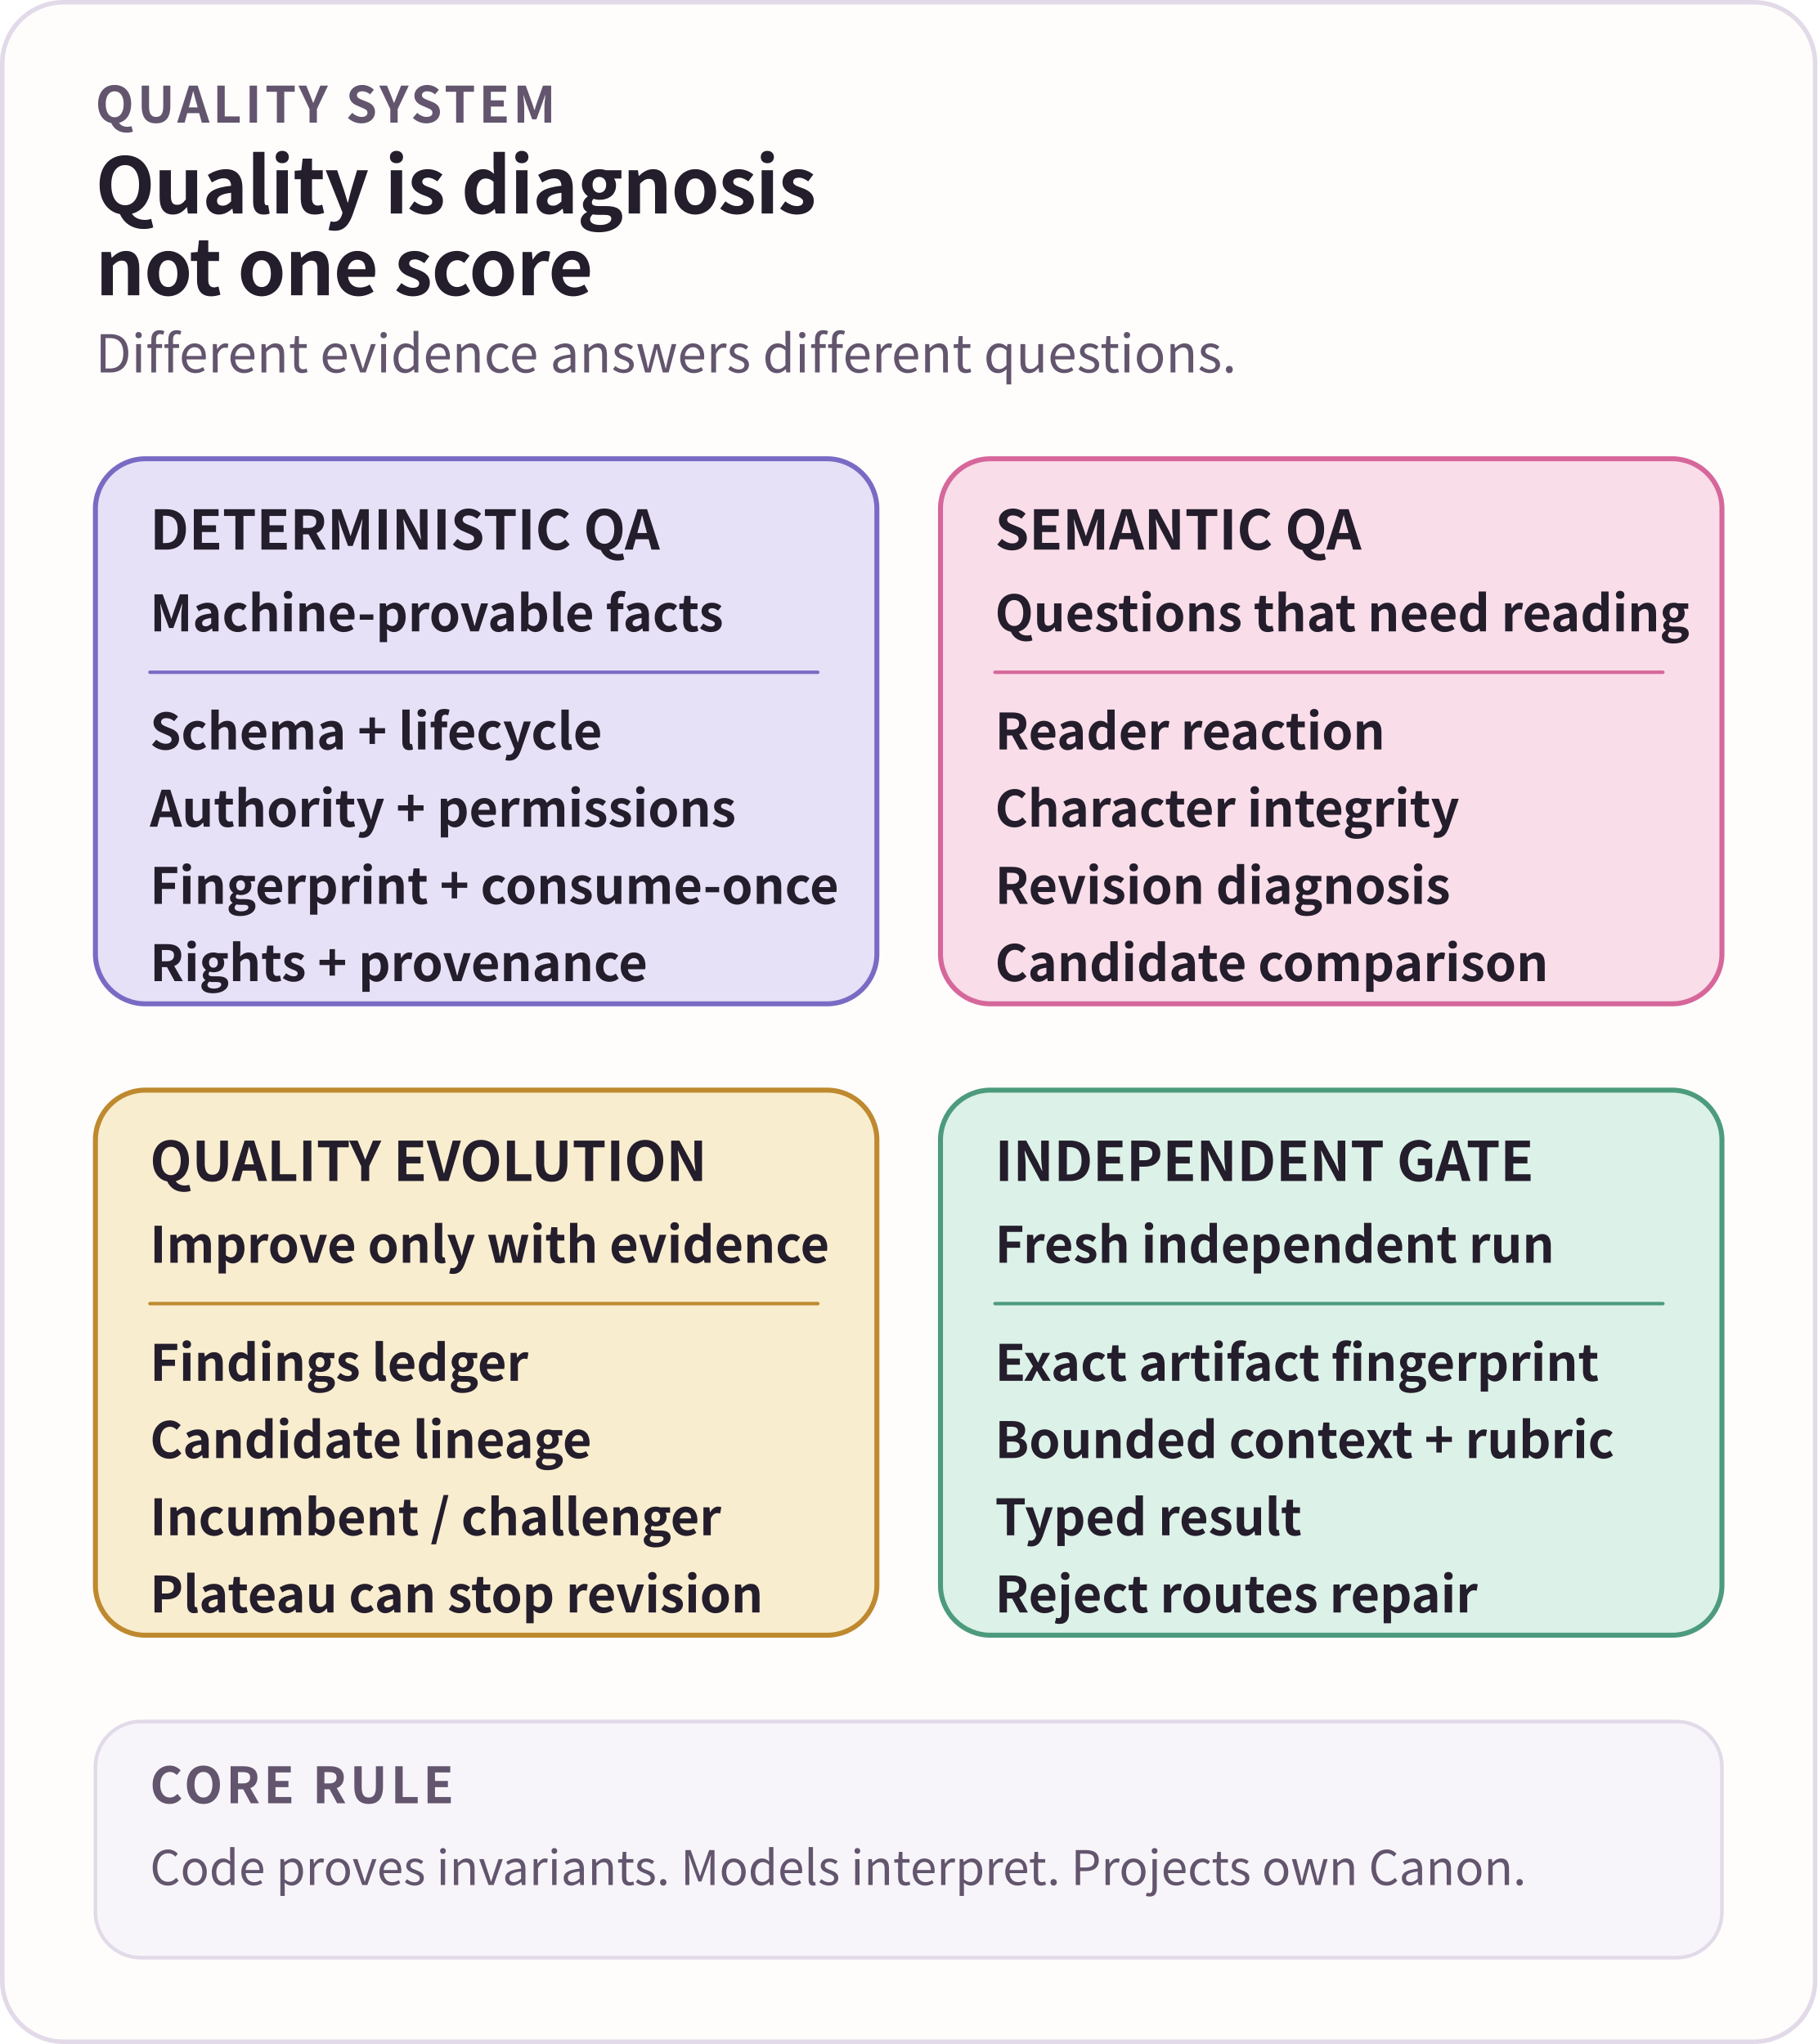
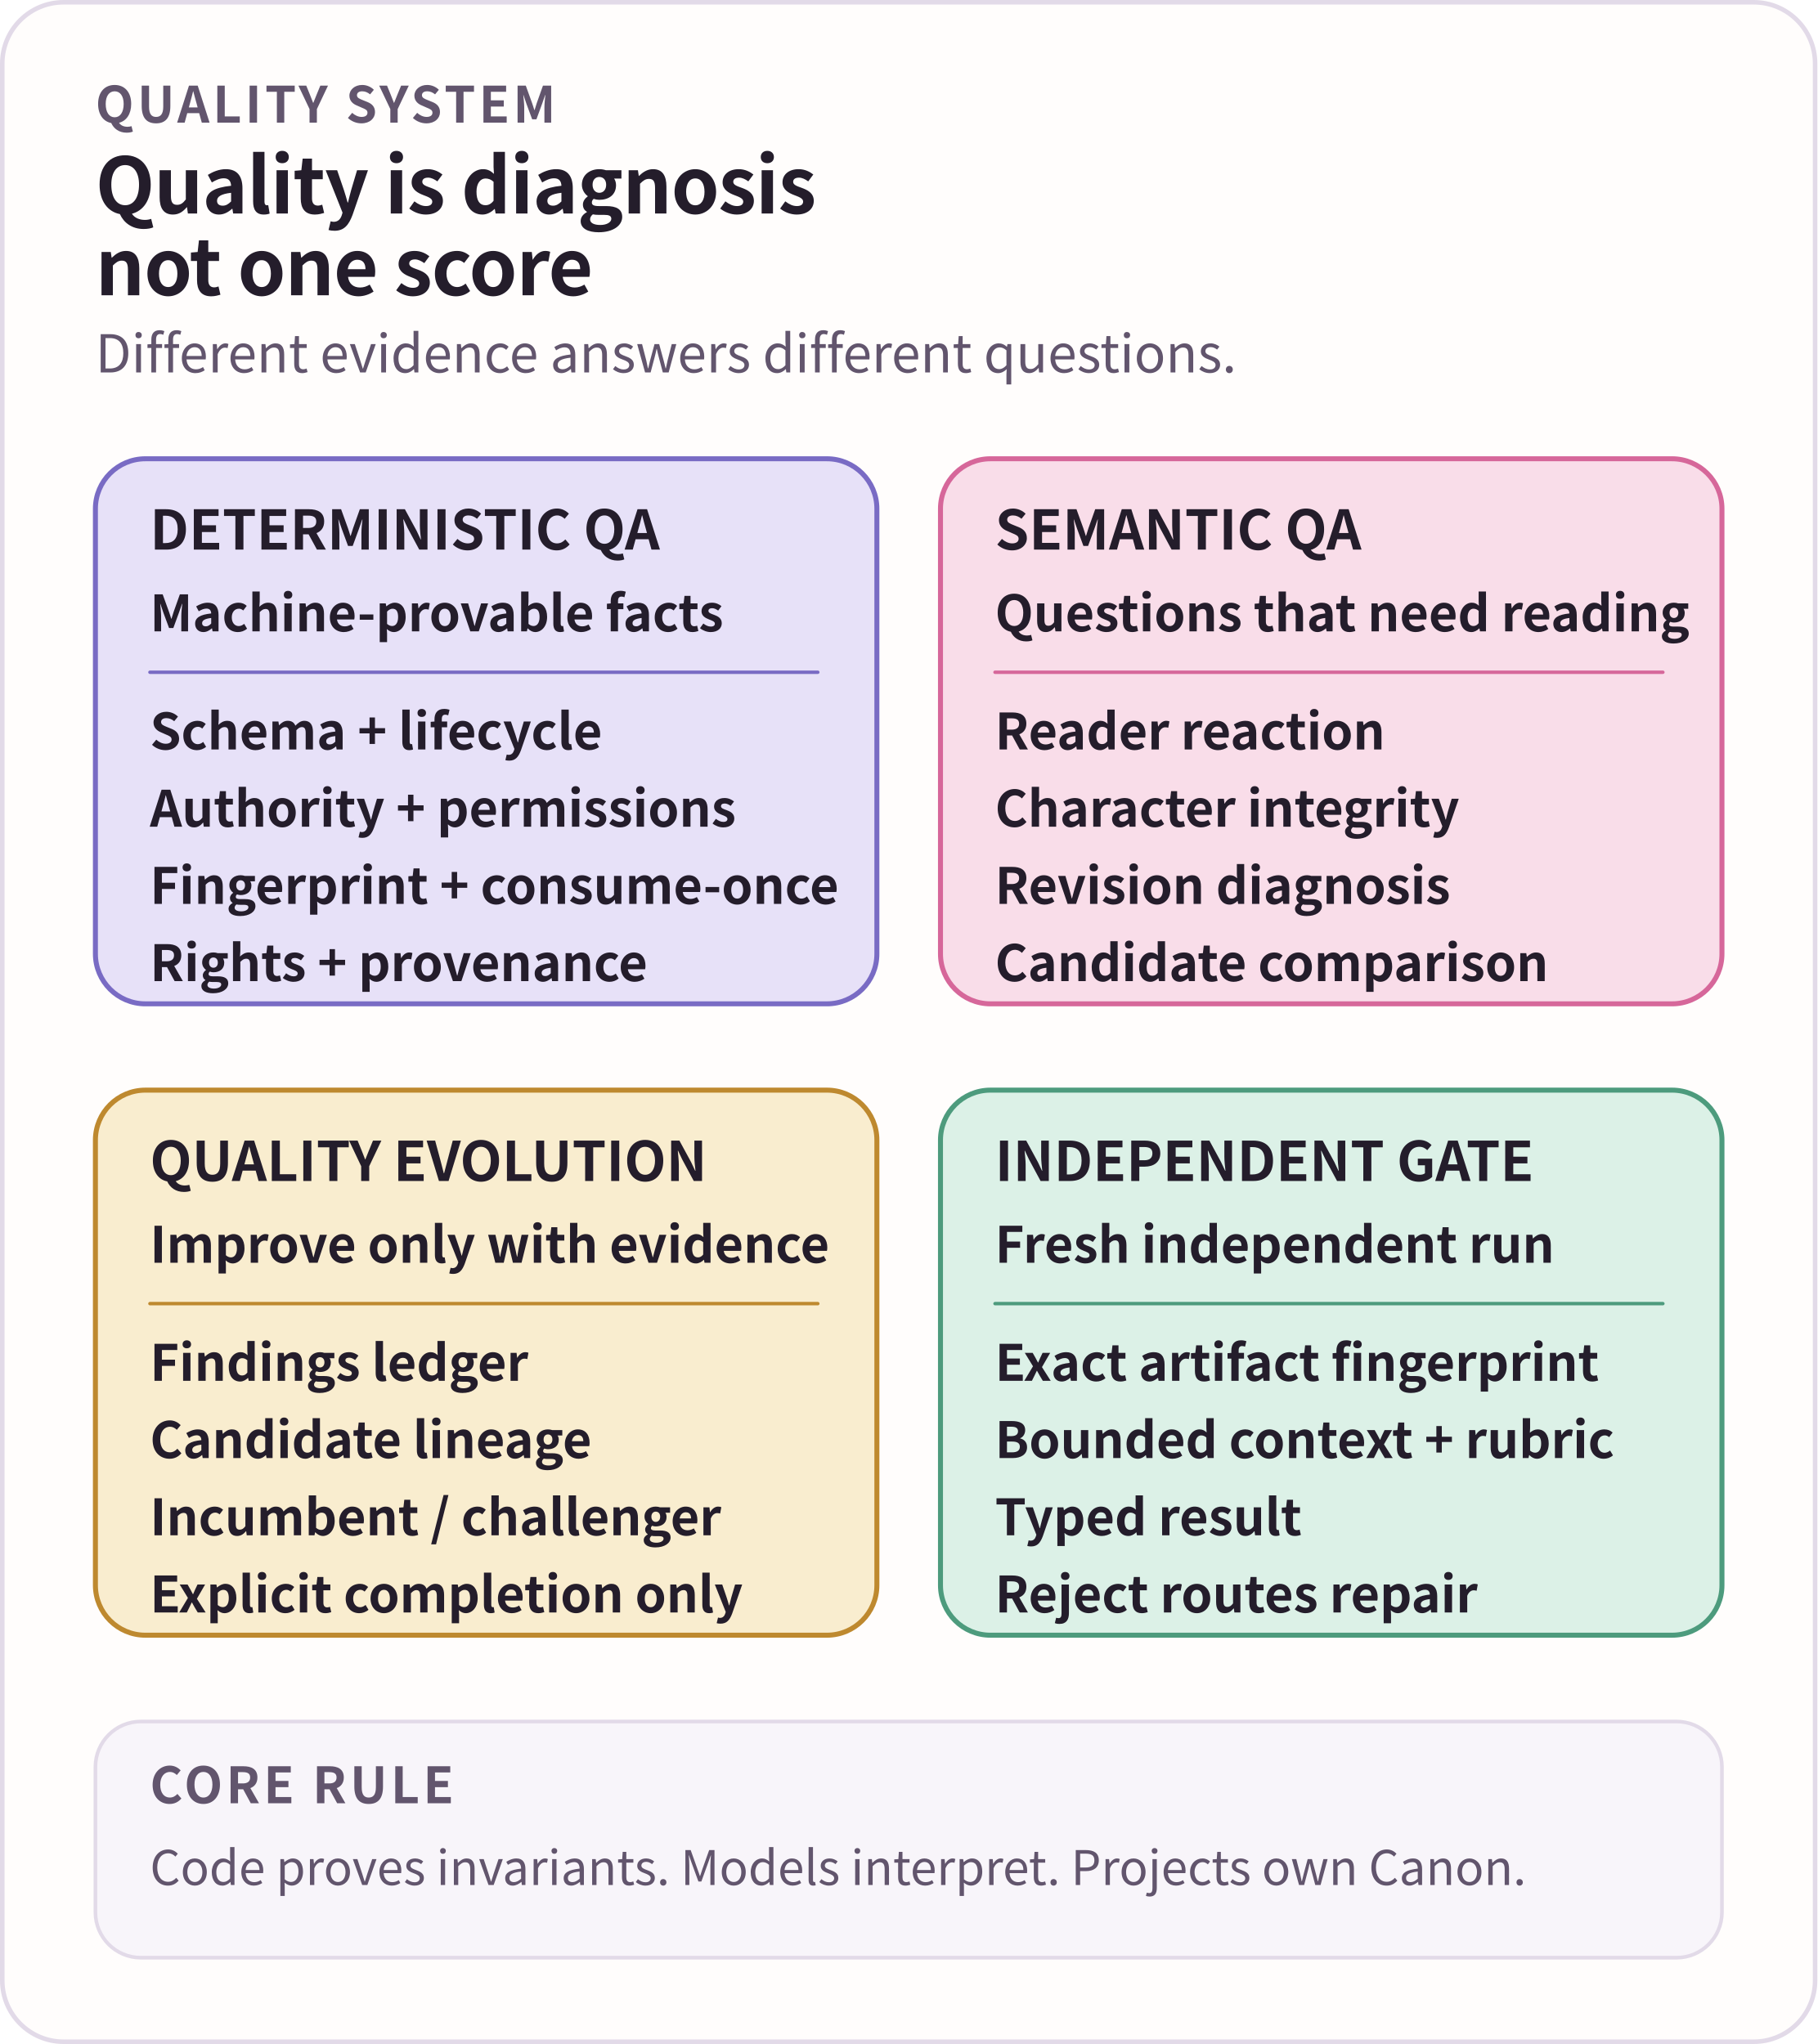
<svg xmlns="http://www.w3.org/2000/svg" viewBox="0 0 800 900" role="img" data-doc-tier="A">
  <style>
text{font-family:"Noto Sans CJK SC","Noto Sans",-apple-system,BlinkMacSystemFont,"Segoe UI",Arial,sans-serif;fill:#241D2B}
.eyebrow{font-size:22px;font-weight:800;letter-spacing:1.5px;fill:#62556D}
.title{font-size:34px;font-weight:850;letter-spacing:-.4px}
.subtitle{font-size:23px;font-weight:500;fill:#62556D}
.section{font-size:24px;font-weight:850}
.lead{font-size:22px;font-weight:750}
.body{font-size:22px;font-weight:650}
.small{font-size:21px;font-weight:500;fill:#62556D}
.pill{font-size:20px;font-weight:800}
</style>
  <rect width="800" height="900" rx="28" fill="#FFFDFC" />
  <rect x="1" y="1" width="798" height="898" rx="27" fill="none" stroke="#E2DAE8" stroke-width="2" />
  <text x="42" y="54" class="eyebrow" text-anchor="start">QUALITY SYSTEM</text>
  <text x="42" y="94" class="title" text-anchor="start">Quality is diagnosis</text>
  <text x="42" y="130" class="title" text-anchor="start">not one score</text>
  <text x="42" y="164" class="subtitle" text-anchor="start" data-max-width="720">Different evidence answers different questions.</text>
  <rect x="42" y="202" width="344" height="240" rx="22" fill="#E7E1F8" stroke="#796BC4" stroke-width="2.2" />
  <rect x="414" y="202" width="344" height="240" rx="22" fill="#F9DDE9" stroke="#D6679A" stroke-width="2.2" />
  <rect x="42" y="480" width="344" height="240" rx="22" fill="#F9EDCF" stroke="#BE892F" stroke-width="2.2" />
  <rect x="414" y="480" width="344" height="240" rx="22" fill="#DCF1E7" stroke="#4D9B7D" stroke-width="2.2" />
  <text x="66" y="242" class="section" text-anchor="start">DETERMINISTIC QA</text>
  <text x="66" y="278" class="lead" text-anchor="start">Machine-provable facts</text>
  <line x1="66" y1="296" x2="360" y2="296" stroke="#796BC4" stroke-width="1.5" stroke-linecap="round" />
  <text x="66" y="330" class="body" text-anchor="start">Schema + lifecycle</text>
  <text x="66" y="364" class="body" text-anchor="start">Authority + permissions</text>
  <text x="66" y="398" class="body" text-anchor="start" data-max-width="320">Fingerprint + consume-once</text>
  <text x="66" y="432" class="body" text-anchor="start">Rights + provenance</text>
  <text x="438" y="242" class="section" text-anchor="start">SEMANTIC QA</text>
  <text x="438" y="278" class="lead" text-anchor="start" data-max-width="320">Questions that need reading</text>
  <line x1="438" y1="296" x2="732" y2="296" stroke="#D6679A" stroke-width="1.5" stroke-linecap="round" />
  <text x="438" y="330" class="body" text-anchor="start">Reader reaction</text>
  <text x="438" y="364" class="body" text-anchor="start">Character integrity</text>
  <text x="438" y="398" class="body" text-anchor="start">Revision diagnosis</text>
  <text x="438" y="432" class="body" text-anchor="start">Candidate comparison</text>
  <text x="66" y="520" class="section" text-anchor="start">QUALITY EVOLUTION</text>
  <text x="66" y="556" class="lead" text-anchor="start" data-max-width="320">Improve only with evidence</text>
  <line x1="66" y1="574" x2="360" y2="574" stroke="#BE892F" stroke-width="1.5" stroke-linecap="round" />
  <text x="66" y="608" class="body" text-anchor="start">Findings ledger</text>
  <text x="66" y="642" class="body" text-anchor="start">Candidate lineage</text>
  <text x="66" y="676" class="body" text-anchor="start">Incumbent / challenger</text>
-   <text x="66" y="710" class="body" text-anchor="start" data-max-width="660">Plateau can stop revision</text>
+   <text x="66" y="710" class="body" text-anchor="start" data-max-width="660">Explicit completion only</text>
  <text x="438" y="520" class="section" text-anchor="start">INDEPENDENT GATE</text>
  <text x="438" y="556" class="lead" text-anchor="start" data-max-width="320">Fresh independent run</text>
  <line x1="438" y1="574" x2="732" y2="574" stroke="#4D9B7D" stroke-width="1.5" stroke-linecap="round" />
  <text x="438" y="608" class="body" text-anchor="start" data-max-width="320">Exact artifact fingerprint</text>
  <text x="438" y="642" class="body" text-anchor="start" data-max-width="320">Bounded context + rubric</text>
  <text x="438" y="676" class="body" text-anchor="start">Typed result</text>
  <text x="438" y="710" class="body" text-anchor="start">Reject routes repair</text>
  <rect x="42" y="758" width="716" height="104" rx="20" fill="#F8F5FA" stroke="#E2DAE8" stroke-width="1.6" />
  <text x="66" y="794" class="eyebrow" text-anchor="start">CORE RULE</text>
  <text x="66" y="830" class="small" text-anchor="start" data-max-width="680">Code proves invariants. Models interpret. Projects own Canon.</text>
</svg>
